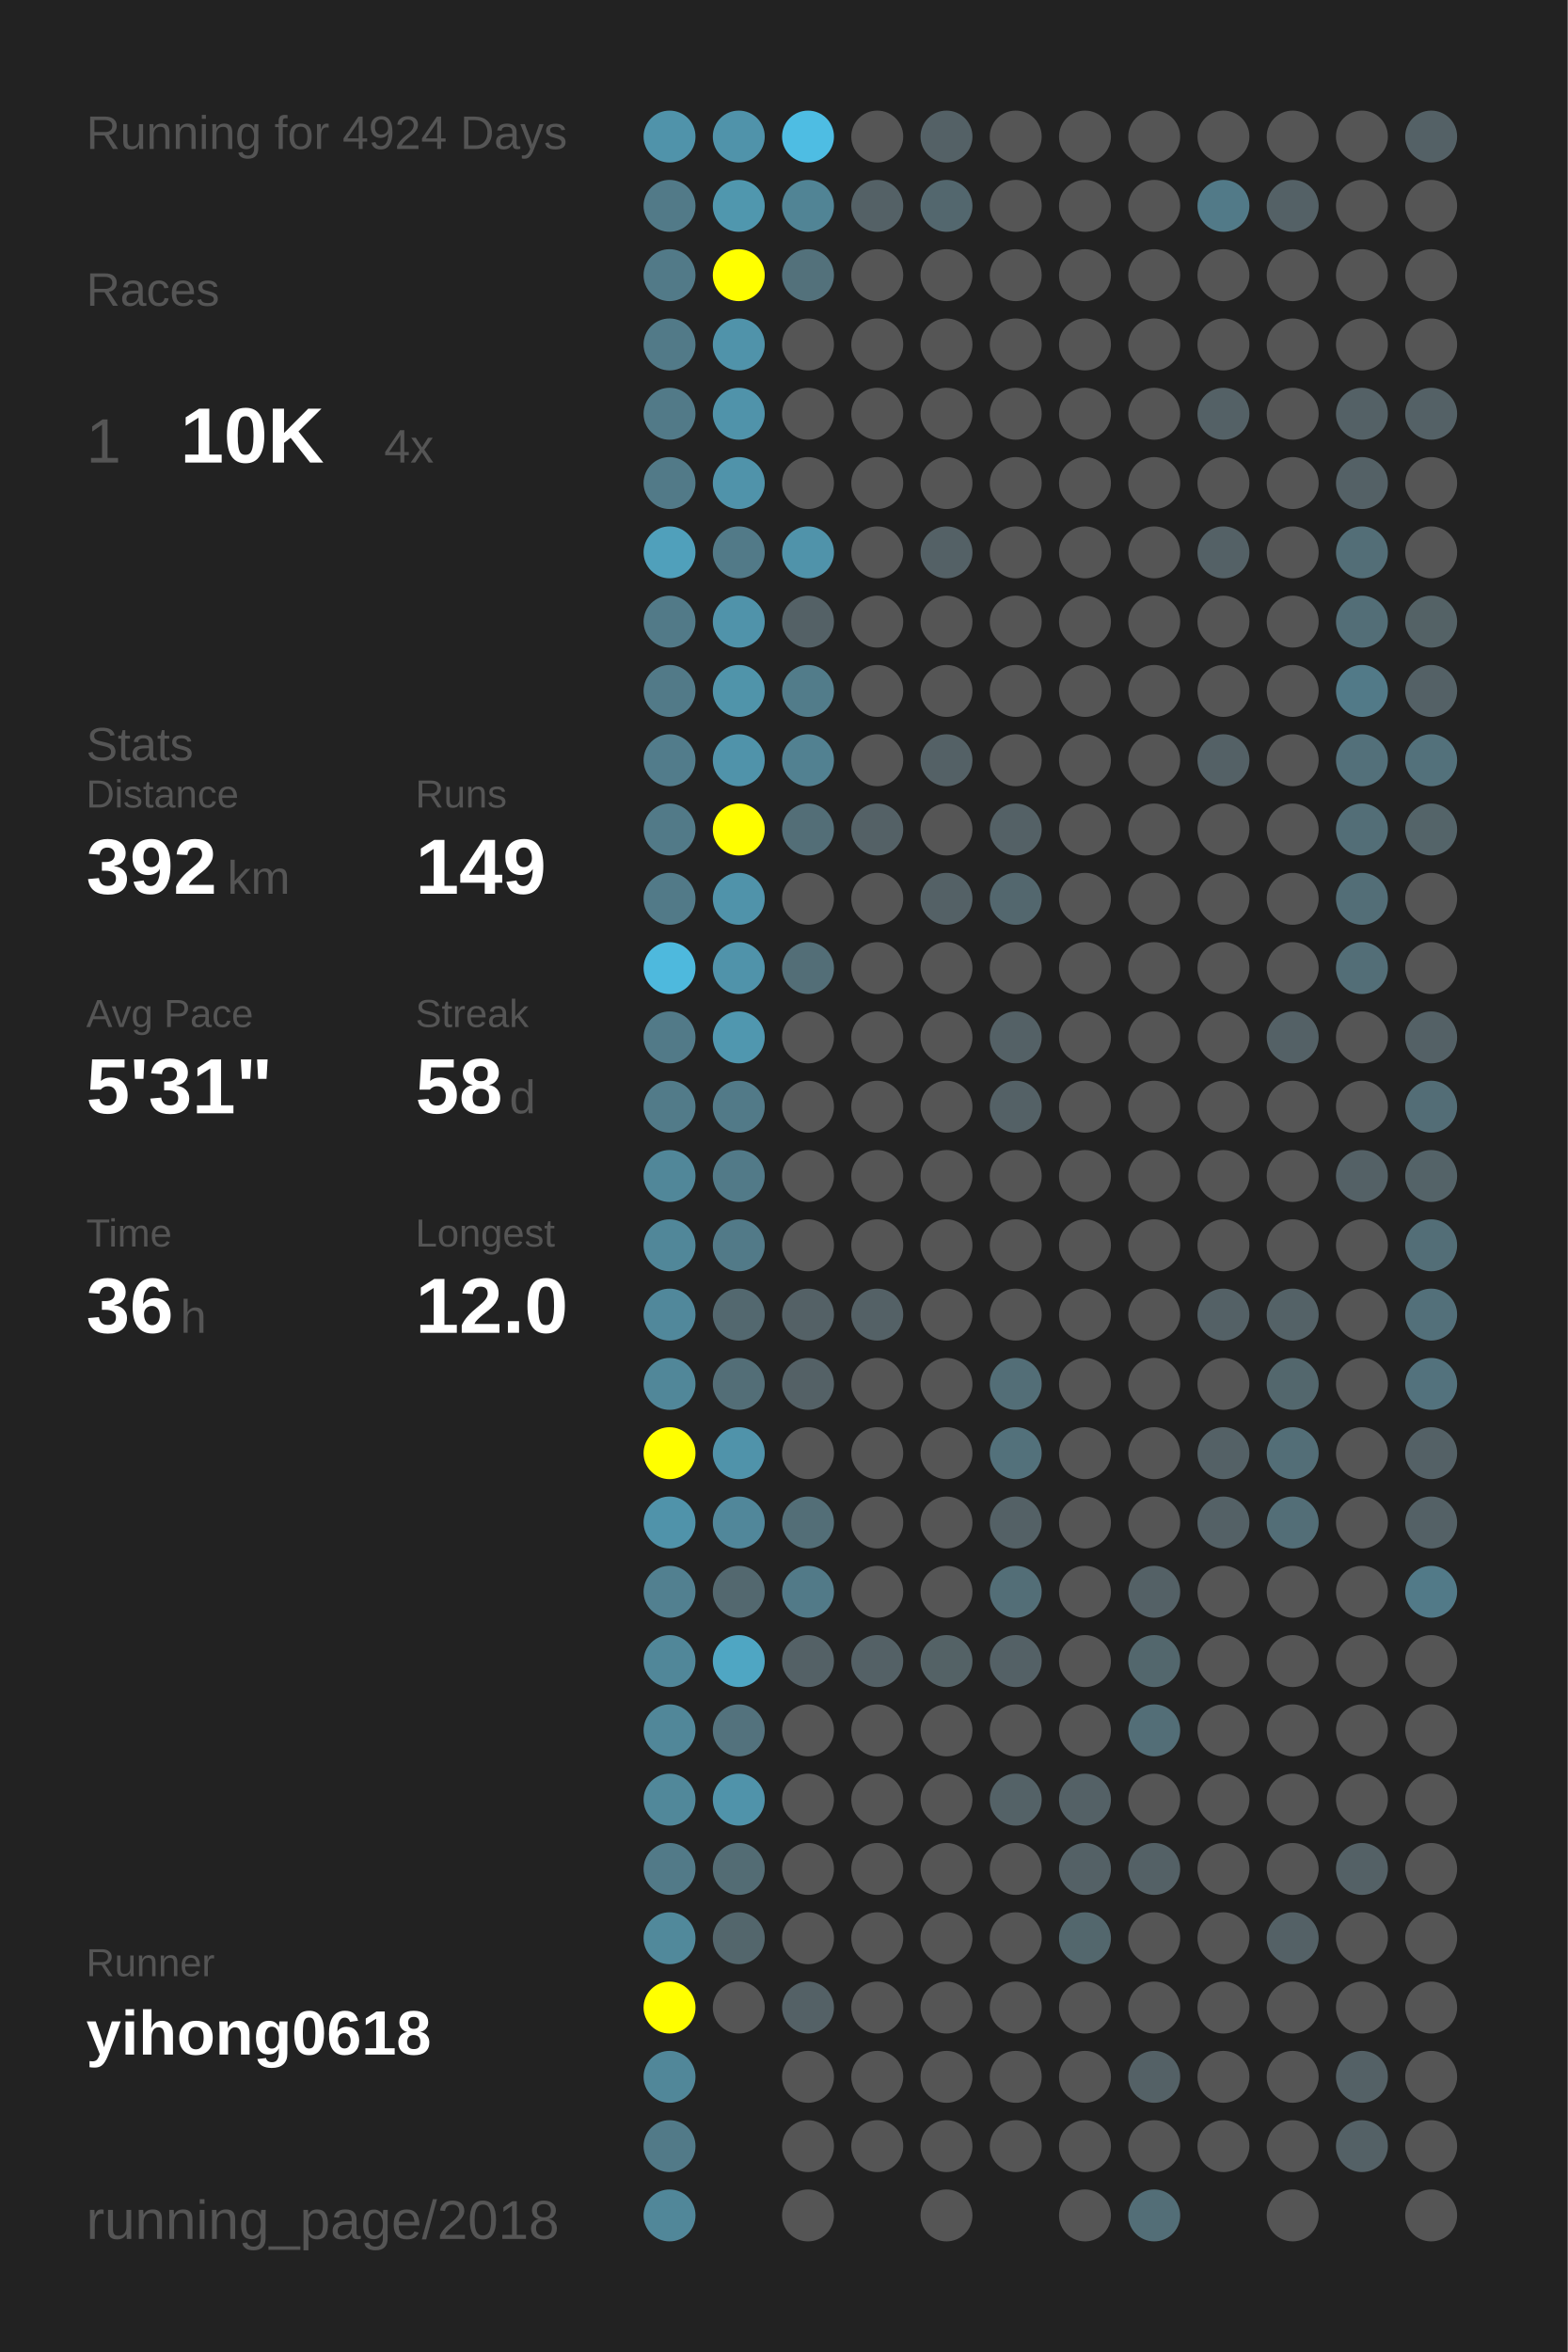
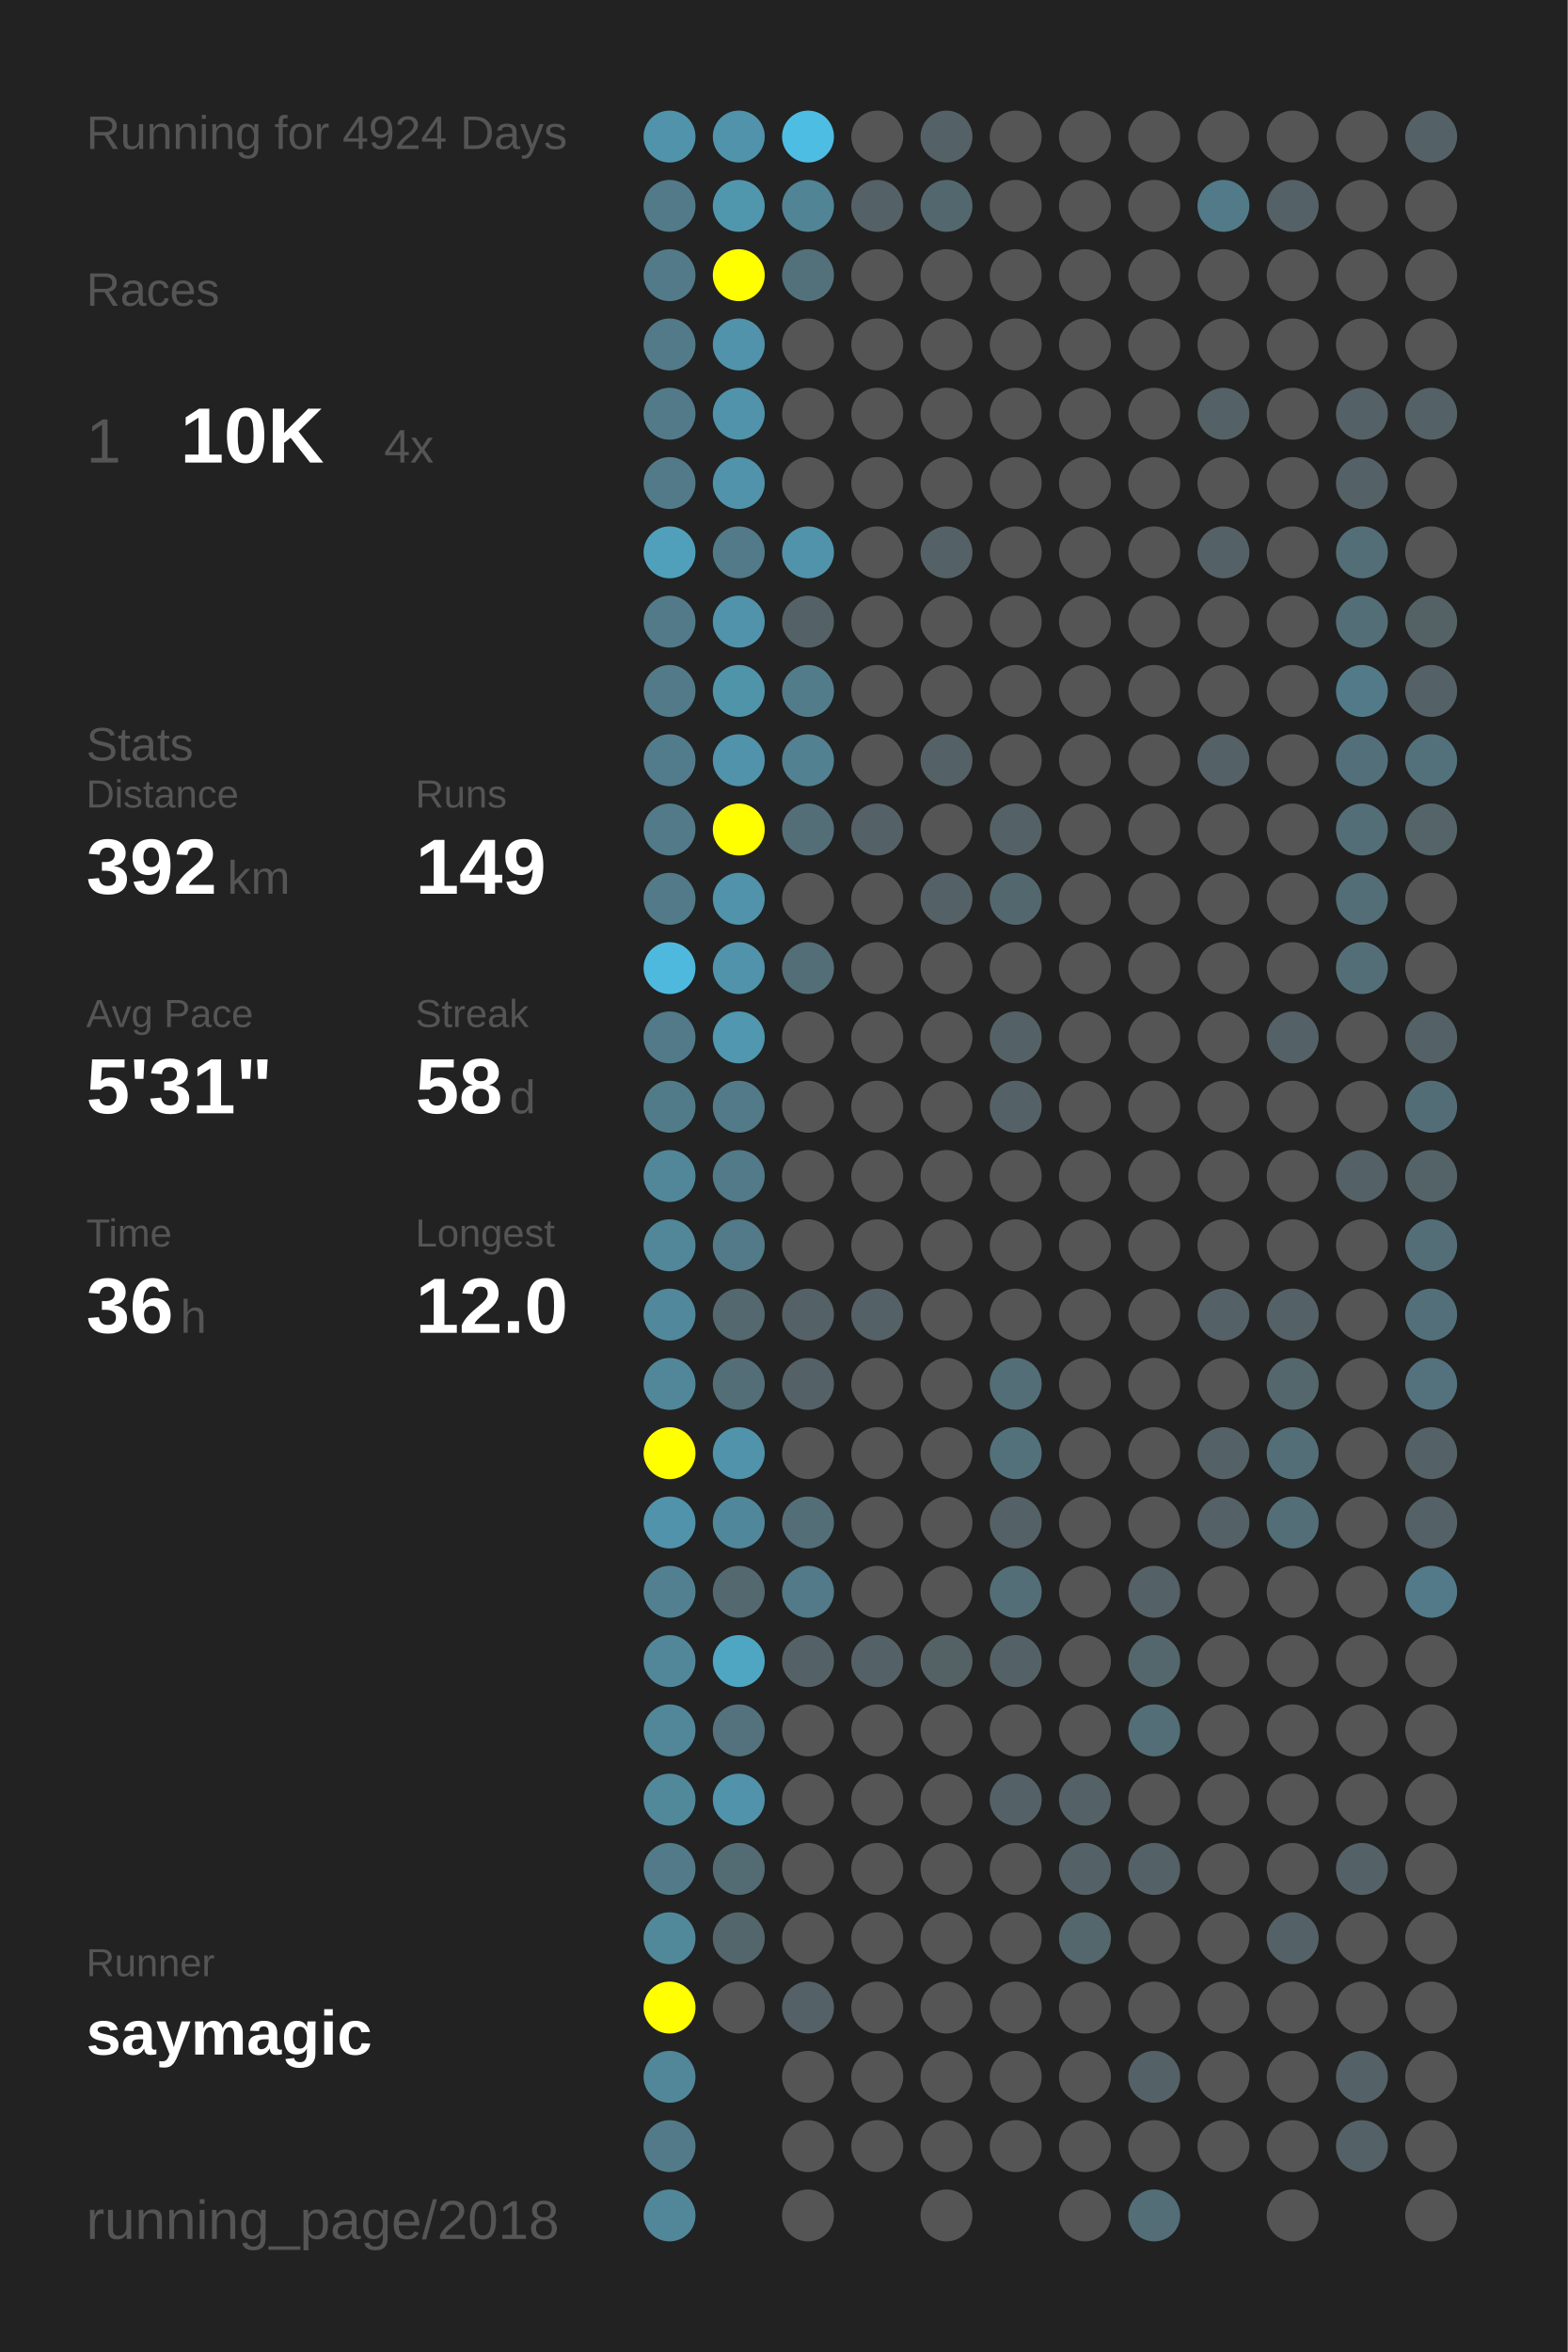
<svg xmlns="http://www.w3.org/2000/svg" baseProfile="full" height="300mm" version="1.1" viewBox="0,0,200,300" width="200mm">
  <defs />
  <rect fill="#222222" height="300" width="200" x="0" y="0" />
  <text fill="#555555" style="font-size:6px; font-family:Arial;" x="11" y="19">Running for 4924 Days</text>
  <text fill="#555555" style="font-size:6px; font-family:Arial;" x="11" y="39">Races</text>
  <text fill="#555555" style="font-size:8px; font-family:Arial;" x="11" y="59">1</text>
  <text fill="#FFFFFF" style="font-size:10px; font-family:Arial; font-weight:bold;" x="23" y="59">10K</text>
  <text fill="#555555" style="font-size:6px; font-family:Arial;" x="49" y="59">4x</text>
  <text fill="#555555" style="font-size:6px; font-family:Arial;" x="11" y="97">Stats</text>
  <text fill="#555555" style="font-size:5px; font-family:Arial;" x="11" y="103">Distance</text>
  <text fill="#FFFFFF" style="font-size:10px; font-family:Arial; font-weight:bold;" x="11" y="114">392</text>
  <text fill="#555555" style="font-size:6px; font-family:Arial;" x="29" y="114">km</text>
  <text fill="#555555" style="font-size:5px; font-family:Arial;" x="53" y="103">Runs</text>
  <text fill="#FFFFFF" style="font-size:10px; font-family:Arial; font-weight:bold;" x="53" y="114">149</text>
  <text fill="#555555" style="font-size:5px; font-family:Arial;" x="11" y="131">Avg Pace</text>
  <text fill="#FFFFFF" style="font-size:10px; font-family:Arial; font-weight:bold;" x="11" y="142">5'31"</text>
  <text fill="#555555" style="font-size:5px; font-family:Arial;" x="53" y="131">Streak</text>
  <text fill="#FFFFFF" style="font-size:10px; font-family:Arial; font-weight:bold;" x="53" y="142">58</text>
  <text fill="#555555" style="font-size:6px; font-family:Arial;" x="65" y="142">d</text>
  <text fill="#555555" style="font-size:5px; font-family:Arial;" x="11" y="159">Time</text>
  <text fill="#FFFFFF" style="font-size:10px; font-family:Arial; font-weight:bold;" x="11" y="170">36</text>
  <text fill="#555555" style="font-size:6px; font-family:Arial;" x="23" y="170">h</text>
  <text fill="#555555" style="font-size:5px; font-family:Arial;" x="53" y="159">Longest</text>
  <text fill="#FFFFFF" style="font-size:10px; font-family:Arial; font-weight:bold;" x="53" y="170">12.0</text>
  <text fill="#555555" style="font-size:5px; font-family:Arial;" x="11" y="252.065">Runner</text>
-   <text fill="#FFFFFF" style="font-size:8px; font-family:Arial; font-weight:bold;" x="11" y="262.065">yihong0618</text>
+   <text fill="#FFFFFF" style="font-size:8px; font-family:Arial; font-weight:bold;" x="11" y="262.065">saymagic</text>
  <text fill="#555555" style="font-size:7px; font-family:Arial;" x="11" y="285.581">running_page/2018</text>
  <circle cx="85.417" cy="17.419" fill="#5093aa" r="3.312" />
  <circle cx="85.417" cy="26.258" fill="#527a88" r="3.312" />
  <circle cx="85.417" cy="35.097" fill="#527a88" r="3.312" />
  <circle cx="85.417" cy="43.935" fill="#527a88" r="3.312" />
  <circle cx="85.417" cy="52.774" fill="#527a88" r="3.312" />
  <circle cx="85.417" cy="61.613" fill="#527a88" r="3.312" />
  <circle cx="85.417" cy="70.452" fill="#50a0bb" r="3.312" />
  <circle cx="85.417" cy="79.29" fill="#527a88" r="3.312" />
  <circle cx="85.417" cy="88.129" fill="#527a88" r="3.312" />
  <circle cx="85.417" cy="96.968" fill="#527c8b" r="3.312" />
  <circle cx="85.417" cy="105.806" fill="#527a88" r="3.312" />
  <circle cx="85.417" cy="114.645" fill="#527a88" r="3.312" />
  <circle cx="85.417" cy="123.484" fill="#4eb9dd" r="3.312" />
  <circle cx="85.417" cy="132.323" fill="#527a88" r="3.312" />
  <circle cx="85.417" cy="141.161" fill="#527b89" r="3.312" />
  <circle cx="85.417" cy="150" fill="#518799" r="3.312" />
  <circle cx="85.417" cy="158.839" fill="#518799" r="3.312" />
  <circle cx="85.417" cy="167.677" fill="#51889b" r="3.312" />
  <circle cx="85.417" cy="176.516" fill="#518799" r="3.312" />
  <circle cx="85.417" cy="185.355" fill="#FFFF00" r="3.312" />
  <circle cx="85.417" cy="194.194" fill="#5093aa" r="3.312" />
  <circle cx="85.417" cy="203.032" fill="#528090" r="3.312" />
  <circle cx="85.417" cy="211.871" fill="#518799" r="3.312" />
  <circle cx="85.417" cy="220.71" fill="#518799" r="3.312" />
  <circle cx="85.417" cy="229.548" fill="#51889a" r="3.312" />
  <circle cx="85.417" cy="238.387" fill="#527a88" r="3.312" />
  <circle cx="85.417" cy="247.226" fill="#51899b" r="3.312" />
  <circle cx="85.417" cy="256.065" fill="#FFFF00" r="3.312" />
  <circle cx="85.417" cy="264.903" fill="#518799" r="3.312" />
  <circle cx="85.417" cy="273.742" fill="#527a88" r="3.312" />
  <circle cx="85.417" cy="282.581" fill="#518799" r="3.312" />
  <circle cx="94.25" cy="17.419" fill="#5093aa" r="3.312" />
  <circle cx="94.25" cy="26.258" fill="#5097ae" r="3.312" />
  <circle cx="94.25" cy="35.097" fill="#FFFF00" r="3.312" />
  <circle cx="94.25" cy="43.935" fill="#5093aa" r="3.312" />
  <circle cx="94.25" cy="52.774" fill="#5093aa" r="3.312" />
  <circle cx="94.25" cy="61.613" fill="#5093aa" r="3.312" />
  <circle cx="94.25" cy="70.452" fill="#527a88" r="3.312" />
  <circle cx="94.25" cy="79.29" fill="#5093aa" r="3.312" />
  <circle cx="94.25" cy="88.129" fill="#5094aa" r="3.312" />
  <circle cx="94.25" cy="96.968" fill="#5093aa" r="3.312" />
  <circle cx="94.25" cy="105.806" fill="#FFFF00" r="3.312" />
  <circle cx="94.25" cy="114.645" fill="#5093aa" r="3.312" />
  <circle cx="94.25" cy="123.484" fill="#5093aa" r="3.312" />
  <circle cx="94.25" cy="132.323" fill="#5097af" r="3.312" />
  <circle cx="94.25" cy="141.161" fill="#527a88" r="3.312" />
  <circle cx="94.25" cy="150" fill="#527a88" r="3.312" />
  <circle cx="94.25" cy="158.839" fill="#527a88" r="3.312" />
  <circle cx="94.25" cy="167.677" fill="#53686f" r="3.312" />
  <circle cx="94.25" cy="176.516" fill="#536e77" r="3.312" />
  <circle cx="94.25" cy="185.355" fill="#5093aa" r="3.312" />
  <circle cx="94.25" cy="194.194" fill="#51879a" r="3.312" />
  <circle cx="94.25" cy="203.032" fill="#53686f" r="3.312" />
  <circle cx="94.25" cy="211.871" fill="#4fa6c3" r="3.312" />
  <circle cx="94.25" cy="220.71" fill="#53727d" r="3.312" />
  <circle cx="94.25" cy="229.548" fill="#5093aa" r="3.312" />
  <circle cx="94.25" cy="238.387" fill="#536c74" r="3.312" />
  <circle cx="94.25" cy="247.226" fill="#53666c" r="3.312" />
  <circle cx="94.25" cy="256.065" fill="#555555" r="3.312" />
  <circle cx="103.083" cy="17.419" fill="#4ebde3" r="3.312" />
  <circle cx="103.083" cy="26.258" fill="#518495" r="3.312" />
  <circle cx="103.083" cy="35.097" fill="#53717b" r="3.312" />
  <circle cx="103.083" cy="43.935" fill="#555555" r="3.312" />
  <circle cx="103.083" cy="52.774" fill="#555555" r="3.312" />
  <circle cx="103.083" cy="61.613" fill="#555555" r="3.312" />
  <circle cx="103.083" cy="70.452" fill="#5093aa" r="3.312" />
  <circle cx="103.083" cy="79.29" fill="#546166" r="3.312" />
  <circle cx="103.083" cy="88.129" fill="#527c8a" r="3.312" />
  <circle cx="103.083" cy="96.968" fill="#528191" r="3.312" />
  <circle cx="103.083" cy="105.806" fill="#536e77" r="3.312" />
  <circle cx="103.083" cy="114.645" fill="#555555" r="3.312" />
  <circle cx="103.083" cy="123.484" fill="#536e77" r="3.312" />
  <circle cx="103.083" cy="132.323" fill="#555555" r="3.312" />
  <circle cx="103.083" cy="141.161" fill="#555555" r="3.312" />
  <circle cx="103.083" cy="150" fill="#555555" r="3.312" />
  <circle cx="103.083" cy="158.839" fill="#555555" r="3.312" />
  <circle cx="103.083" cy="167.677" fill="#546166" r="3.312" />
  <circle cx="103.083" cy="176.516" fill="#546166" r="3.312" />
  <circle cx="103.083" cy="185.355" fill="#555555" r="3.312" />
  <circle cx="103.083" cy="194.194" fill="#536e77" r="3.312" />
  <circle cx="103.083" cy="203.032" fill="#527a88" r="3.312" />
  <circle cx="103.083" cy="211.871" fill="#546166" r="3.312" />
  <circle cx="103.083" cy="220.71" fill="#555555" r="3.312" />
  <circle cx="103.083" cy="229.548" fill="#555555" r="3.312" />
  <circle cx="103.083" cy="238.387" fill="#555555" r="3.312" />
  <circle cx="103.083" cy="247.226" fill="#555555" r="3.312" />
  <circle cx="103.083" cy="256.065" fill="#546166" r="3.312" />
  <circle cx="103.083" cy="264.903" fill="#555555" r="3.312" />
  <circle cx="103.083" cy="273.742" fill="#555555" r="3.312" />
  <circle cx="103.083" cy="282.581" fill="#555555" r="3.312" />
  <circle cx="111.917" cy="17.419" fill="#555555" r="3.312" />
  <circle cx="111.917" cy="26.258" fill="#546166" r="3.312" />
  <circle cx="111.917" cy="35.097" fill="#555555" r="3.312" />
  <circle cx="111.917" cy="43.935" fill="#555555" r="3.312" />
  <circle cx="111.917" cy="52.774" fill="#555555" r="3.312" />
  <circle cx="111.917" cy="61.613" fill="#555555" r="3.312" />
  <circle cx="111.917" cy="70.452" fill="#555555" r="3.312" />
  <circle cx="111.917" cy="79.29" fill="#555555" r="3.312" />
  <circle cx="111.917" cy="88.129" fill="#555555" r="3.312" />
  <circle cx="111.917" cy="96.968" fill="#555555" r="3.312" />
  <circle cx="111.917" cy="105.806" fill="#546166" r="3.312" />
  <circle cx="111.917" cy="114.645" fill="#555555" r="3.312" />
  <circle cx="111.917" cy="123.484" fill="#555555" r="3.312" />
  <circle cx="111.917" cy="132.323" fill="#555555" r="3.312" />
  <circle cx="111.917" cy="141.161" fill="#555555" r="3.312" />
  <circle cx="111.917" cy="150" fill="#555555" r="3.312" />
  <circle cx="111.917" cy="158.839" fill="#555555" r="3.312" />
  <circle cx="111.917" cy="167.677" fill="#546166" r="3.312" />
  <circle cx="111.917" cy="176.516" fill="#555555" r="3.312" />
  <circle cx="111.917" cy="185.355" fill="#555555" r="3.312" />
  <circle cx="111.917" cy="194.194" fill="#555555" r="3.312" />
  <circle cx="111.917" cy="203.032" fill="#555555" r="3.312" />
  <circle cx="111.917" cy="211.871" fill="#546166" r="3.312" />
  <circle cx="111.917" cy="220.71" fill="#555555" r="3.312" />
  <circle cx="111.917" cy="229.548" fill="#555555" r="3.312" />
  <circle cx="111.917" cy="238.387" fill="#555555" r="3.312" />
  <circle cx="111.917" cy="247.226" fill="#555555" r="3.312" />
  <circle cx="111.917" cy="256.065" fill="#555555" r="3.312" />
  <circle cx="111.917" cy="264.903" fill="#555555" r="3.312" />
  <circle cx="111.917" cy="273.742" fill="#555555" r="3.312" />
  <circle cx="120.75" cy="17.419" fill="#546166" r="3.312" />
  <circle cx="120.75" cy="26.258" fill="#53676e" r="3.312" />
  <circle cx="120.75" cy="35.097" fill="#555555" r="3.312" />
  <circle cx="120.75" cy="43.935" fill="#555555" r="3.312" />
  <circle cx="120.75" cy="52.774" fill="#555555" r="3.312" />
  <circle cx="120.75" cy="61.613" fill="#555555" r="3.312" />
  <circle cx="120.75" cy="70.452" fill="#546166" r="3.312" />
  <circle cx="120.75" cy="79.29" fill="#555555" r="3.312" />
  <circle cx="120.75" cy="88.129" fill="#555555" r="3.312" />
  <circle cx="120.75" cy="96.968" fill="#546166" r="3.312" />
  <circle cx="120.75" cy="105.806" fill="#555555" r="3.312" />
  <circle cx="120.75" cy="114.645" fill="#546166" r="3.312" />
  <circle cx="120.75" cy="123.484" fill="#555555" r="3.312" />
  <circle cx="120.75" cy="132.323" fill="#555555" r="3.312" />
  <circle cx="120.75" cy="141.161" fill="#555555" r="3.312" />
  <circle cx="120.75" cy="150" fill="#555555" r="3.312" />
  <circle cx="120.75" cy="158.839" fill="#555555" r="3.312" />
  <circle cx="120.75" cy="167.677" fill="#555555" r="3.312" />
  <circle cx="120.75" cy="176.516" fill="#555555" r="3.312" />
  <circle cx="120.75" cy="185.355" fill="#555555" r="3.312" />
  <circle cx="120.75" cy="194.194" fill="#555555" r="3.312" />
  <circle cx="120.75" cy="203.032" fill="#555555" r="3.312" />
  <circle cx="120.75" cy="211.871" fill="#546266" r="3.312" />
  <circle cx="120.75" cy="220.71" fill="#555555" r="3.312" />
  <circle cx="120.75" cy="229.548" fill="#555555" r="3.312" />
  <circle cx="120.75" cy="238.387" fill="#555555" r="3.312" />
  <circle cx="120.75" cy="247.226" fill="#555555" r="3.312" />
  <circle cx="120.75" cy="256.065" fill="#555555" r="3.312" />
  <circle cx="120.75" cy="264.903" fill="#555555" r="3.312" />
  <circle cx="120.75" cy="273.742" fill="#555555" r="3.312" />
  <circle cx="120.75" cy="282.581" fill="#555555" r="3.312" />
  <circle cx="129.583" cy="17.419" fill="#555555" r="3.312" />
  <circle cx="129.583" cy="26.258" fill="#555555" r="3.312" />
  <circle cx="129.583" cy="35.097" fill="#555555" r="3.312" />
  <circle cx="129.583" cy="43.935" fill="#555555" r="3.312" />
  <circle cx="129.583" cy="52.774" fill="#555555" r="3.312" />
  <circle cx="129.583" cy="61.613" fill="#555555" r="3.312" />
  <circle cx="129.583" cy="70.452" fill="#555555" r="3.312" />
  <circle cx="129.583" cy="79.29" fill="#555555" r="3.312" />
  <circle cx="129.583" cy="88.129" fill="#555555" r="3.312" />
  <circle cx="129.583" cy="96.968" fill="#555555" r="3.312" />
  <circle cx="129.583" cy="105.806" fill="#546166" r="3.312" />
  <circle cx="129.583" cy="114.645" fill="#53676e" r="3.312" />
  <circle cx="129.583" cy="123.484" fill="#555555" r="3.312" />
  <circle cx="129.583" cy="132.323" fill="#546166" r="3.312" />
  <circle cx="129.583" cy="141.161" fill="#546166" r="3.312" />
  <circle cx="129.583" cy="150" fill="#555555" r="3.312" />
  <circle cx="129.583" cy="158.839" fill="#555555" r="3.312" />
  <circle cx="129.583" cy="167.677" fill="#555555" r="3.312" />
  <circle cx="129.583" cy="176.516" fill="#536e77" r="3.312" />
  <circle cx="129.583" cy="185.355" fill="#53717b" r="3.312" />
  <circle cx="129.583" cy="194.194" fill="#546166" r="3.312" />
  <circle cx="129.583" cy="203.032" fill="#536e77" r="3.312" />
  <circle cx="129.583" cy="211.871" fill="#546166" r="3.312" />
  <circle cx="129.583" cy="220.71" fill="#555555" r="3.312" />
  <circle cx="129.583" cy="229.548" fill="#546267" r="3.312" />
  <circle cx="129.583" cy="238.387" fill="#555555" r="3.312" />
  <circle cx="129.583" cy="247.226" fill="#555555" r="3.312" />
  <circle cx="129.583" cy="256.065" fill="#555555" r="3.312" />
  <circle cx="129.583" cy="264.903" fill="#555555" r="3.312" />
  <circle cx="129.583" cy="273.742" fill="#555555" r="3.312" />
  <circle cx="138.417" cy="17.419" fill="#555555" r="3.312" />
  <circle cx="138.417" cy="26.258" fill="#555555" r="3.312" />
  <circle cx="138.417" cy="35.097" fill="#555555" r="3.312" />
  <circle cx="138.417" cy="43.935" fill="#555555" r="3.312" />
  <circle cx="138.417" cy="52.774" fill="#555555" r="3.312" />
  <circle cx="138.417" cy="61.613" fill="#555555" r="3.312" />
  <circle cx="138.417" cy="70.452" fill="#555555" r="3.312" />
  <circle cx="138.417" cy="79.29" fill="#555555" r="3.312" />
  <circle cx="138.417" cy="88.129" fill="#555555" r="3.312" />
  <circle cx="138.417" cy="96.968" fill="#555555" r="3.312" />
  <circle cx="138.417" cy="105.806" fill="#555555" r="3.312" />
  <circle cx="138.417" cy="114.645" fill="#555555" r="3.312" />
  <circle cx="138.417" cy="123.484" fill="#555555" r="3.312" />
  <circle cx="138.417" cy="132.323" fill="#555555" r="3.312" />
  <circle cx="138.417" cy="141.161" fill="#555555" r="3.312" />
  <circle cx="138.417" cy="150" fill="#555555" r="3.312" />
  <circle cx="138.417" cy="158.839" fill="#555555" r="3.312" />
  <circle cx="138.417" cy="167.677" fill="#555555" r="3.312" />
  <circle cx="138.417" cy="176.516" fill="#555555" r="3.312" />
  <circle cx="138.417" cy="185.355" fill="#555555" r="3.312" />
  <circle cx="138.417" cy="194.194" fill="#555555" r="3.312" />
  <circle cx="138.417" cy="203.032" fill="#555555" r="3.312" />
  <circle cx="138.417" cy="211.871" fill="#555555" r="3.312" />
  <circle cx="138.417" cy="220.71" fill="#555555" r="3.312" />
  <circle cx="138.417" cy="229.548" fill="#546166" r="3.312" />
  <circle cx="138.417" cy="238.387" fill="#546166" r="3.312" />
  <circle cx="138.417" cy="247.226" fill="#53676d" r="3.312" />
  <circle cx="138.417" cy="256.065" fill="#555555" r="3.312" />
  <circle cx="138.417" cy="264.903" fill="#555555" r="3.312" />
  <circle cx="138.417" cy="273.742" fill="#555555" r="3.312" />
  <circle cx="138.417" cy="282.581" fill="#555555" r="3.312" />
  <circle cx="147.25" cy="17.419" fill="#555555" r="3.312" />
  <circle cx="147.25" cy="26.258" fill="#555555" r="3.312" />
  <circle cx="147.25" cy="35.097" fill="#555555" r="3.312" />
  <circle cx="147.25" cy="43.935" fill="#555555" r="3.312" />
  <circle cx="147.25" cy="52.774" fill="#555555" r="3.312" />
  <circle cx="147.25" cy="61.613" fill="#555555" r="3.312" />
  <circle cx="147.25" cy="70.452" fill="#555555" r="3.312" />
  <circle cx="147.25" cy="79.29" fill="#555555" r="3.312" />
  <circle cx="147.25" cy="88.129" fill="#555555" r="3.312" />
  <circle cx="147.25" cy="96.968" fill="#555555" r="3.312" />
  <circle cx="147.25" cy="105.806" fill="#555555" r="3.312" />
  <circle cx="147.25" cy="114.645" fill="#555555" r="3.312" />
  <circle cx="147.25" cy="123.484" fill="#555555" r="3.312" />
  <circle cx="147.25" cy="132.323" fill="#555555" r="3.312" />
  <circle cx="147.25" cy="141.161" fill="#555555" r="3.312" />
  <circle cx="147.25" cy="150" fill="#555555" r="3.312" />
  <circle cx="147.25" cy="158.839" fill="#555555" r="3.312" />
  <circle cx="147.25" cy="167.677" fill="#555555" r="3.312" />
  <circle cx="147.25" cy="176.516" fill="#555555" r="3.312" />
  <circle cx="147.25" cy="185.355" fill="#555555" r="3.312" />
  <circle cx="147.25" cy="194.194" fill="#555555" r="3.312" />
  <circle cx="147.25" cy="203.032" fill="#546166" r="3.312" />
  <circle cx="147.25" cy="211.871" fill="#53676d" r="3.312" />
  <circle cx="147.25" cy="220.71" fill="#536e77" r="3.312" />
  <circle cx="147.25" cy="229.548" fill="#555555" r="3.312" />
  <circle cx="147.25" cy="238.387" fill="#546166" r="3.312" />
  <circle cx="147.25" cy="247.226" fill="#555555" r="3.312" />
  <circle cx="147.25" cy="256.065" fill="#555555" r="3.312" />
  <circle cx="147.25" cy="264.903" fill="#546166" r="3.312" />
  <circle cx="147.25" cy="273.742" fill="#555555" r="3.312" />
  <circle cx="147.25" cy="282.581" fill="#536e77" r="3.312" />
  <circle cx="156.083" cy="17.419" fill="#555555" r="3.312" />
  <circle cx="156.083" cy="26.258" fill="#527a88" r="3.312" />
  <circle cx="156.083" cy="35.097" fill="#555555" r="3.312" />
  <circle cx="156.083" cy="43.935" fill="#555555" r="3.312" />
  <circle cx="156.083" cy="52.774" fill="#546166" r="3.312" />
  <circle cx="156.083" cy="61.613" fill="#555555" r="3.312" />
  <circle cx="156.083" cy="70.452" fill="#546166" r="3.312" />
  <circle cx="156.083" cy="79.29" fill="#555555" r="3.312" />
  <circle cx="156.083" cy="88.129" fill="#555555" r="3.312" />
  <circle cx="156.083" cy="96.968" fill="#546166" r="3.312" />
  <circle cx="156.083" cy="105.806" fill="#555555" r="3.312" />
  <circle cx="156.083" cy="114.645" fill="#555555" r="3.312" />
  <circle cx="156.083" cy="123.484" fill="#555555" r="3.312" />
  <circle cx="156.083" cy="132.323" fill="#555555" r="3.312" />
  <circle cx="156.083" cy="141.161" fill="#555555" r="3.312" />
  <circle cx="156.083" cy="150" fill="#555555" r="3.312" />
  <circle cx="156.083" cy="158.839" fill="#555555" r="3.312" />
  <circle cx="156.083" cy="167.677" fill="#546166" r="3.312" />
  <circle cx="156.083" cy="176.516" fill="#555555" r="3.312" />
  <circle cx="156.083" cy="185.355" fill="#546166" r="3.312" />
  <circle cx="156.083" cy="194.194" fill="#546166" r="3.312" />
  <circle cx="156.083" cy="203.032" fill="#555555" r="3.312" />
  <circle cx="156.083" cy="211.871" fill="#555555" r="3.312" />
  <circle cx="156.083" cy="220.71" fill="#555555" r="3.312" />
  <circle cx="156.083" cy="229.548" fill="#555555" r="3.312" />
  <circle cx="156.083" cy="238.387" fill="#555555" r="3.312" />
  <circle cx="156.083" cy="247.226" fill="#555555" r="3.312" />
  <circle cx="156.083" cy="256.065" fill="#555555" r="3.312" />
  <circle cx="156.083" cy="264.903" fill="#555555" r="3.312" />
  <circle cx="156.083" cy="273.742" fill="#555555" r="3.312" />
  <circle cx="164.917" cy="17.419" fill="#555555" r="3.312" />
  <circle cx="164.917" cy="26.258" fill="#546166" r="3.312" />
  <circle cx="164.917" cy="35.097" fill="#555555" r="3.312" />
  <circle cx="164.917" cy="43.935" fill="#555555" r="3.312" />
  <circle cx="164.917" cy="52.774" fill="#555555" r="3.312" />
  <circle cx="164.917" cy="61.613" fill="#555555" r="3.312" />
  <circle cx="164.917" cy="70.452" fill="#555555" r="3.312" />
  <circle cx="164.917" cy="79.29" fill="#555555" r="3.312" />
  <circle cx="164.917" cy="88.129" fill="#555555" r="3.312" />
  <circle cx="164.917" cy="96.968" fill="#555555" r="3.312" />
  <circle cx="164.917" cy="105.806" fill="#555555" r="3.312" />
  <circle cx="164.917" cy="114.645" fill="#555555" r="3.312" />
  <circle cx="164.917" cy="123.484" fill="#555555" r="3.312" />
  <circle cx="164.917" cy="132.323" fill="#546166" r="3.312" />
  <circle cx="164.917" cy="141.161" fill="#555555" r="3.312" />
  <circle cx="164.917" cy="150" fill="#555555" r="3.312" />
  <circle cx="164.917" cy="158.839" fill="#555555" r="3.312" />
  <circle cx="164.917" cy="167.677" fill="#546267" r="3.312" />
  <circle cx="164.917" cy="176.516" fill="#53676d" r="3.312" />
  <circle cx="164.917" cy="185.355" fill="#536e77" r="3.312" />
  <circle cx="164.917" cy="194.194" fill="#536e77" r="3.312" />
  <circle cx="164.917" cy="203.032" fill="#555555" r="3.312" />
  <circle cx="164.917" cy="211.871" fill="#555555" r="3.312" />
  <circle cx="164.917" cy="220.71" fill="#555555" r="3.312" />
  <circle cx="164.917" cy="229.548" fill="#555555" r="3.312" />
  <circle cx="164.917" cy="238.387" fill="#555555" r="3.312" />
  <circle cx="164.917" cy="247.226" fill="#546166" r="3.312" />
  <circle cx="164.917" cy="256.065" fill="#555555" r="3.312" />
  <circle cx="164.917" cy="264.903" fill="#555555" r="3.312" />
  <circle cx="164.917" cy="273.742" fill="#555555" r="3.312" />
  <circle cx="164.917" cy="282.581" fill="#555555" r="3.312" />
  <circle cx="173.75" cy="17.419" fill="#555555" r="3.312" />
  <circle cx="173.75" cy="26.258" fill="#555555" r="3.312" />
  <circle cx="173.75" cy="35.097" fill="#555555" r="3.312" />
  <circle cx="173.75" cy="43.935" fill="#555555" r="3.312" />
  <circle cx="173.75" cy="52.774" fill="#546166" r="3.312" />
  <circle cx="173.75" cy="61.613" fill="#546166" r="3.312" />
  <circle cx="173.75" cy="70.452" fill="#536e77" r="3.312" />
  <circle cx="173.75" cy="79.29" fill="#536e77" r="3.312" />
  <circle cx="173.75" cy="88.129" fill="#527a88" r="3.312" />
  <circle cx="173.75" cy="96.968" fill="#53707a" r="3.312" />
  <circle cx="173.75" cy="105.806" fill="#536e77" r="3.312" />
  <circle cx="173.75" cy="114.645" fill="#536e77" r="3.312" />
  <circle cx="173.75" cy="123.484" fill="#536e77" r="3.312" />
  <circle cx="173.75" cy="132.323" fill="#555555" r="3.312" />
  <circle cx="173.75" cy="141.161" fill="#555555" r="3.312" />
  <circle cx="173.75" cy="150" fill="#546166" r="3.312" />
  <circle cx="173.75" cy="158.839" fill="#555555" r="3.312" />
  <circle cx="173.75" cy="167.677" fill="#555555" r="3.312" />
  <circle cx="173.75" cy="176.516" fill="#555555" r="3.312" />
  <circle cx="173.75" cy="185.355" fill="#555555" r="3.312" />
  <circle cx="173.75" cy="194.194" fill="#555555" r="3.312" />
  <circle cx="173.75" cy="203.032" fill="#555555" r="3.312" />
  <circle cx="173.75" cy="211.871" fill="#555555" r="3.312" />
  <circle cx="173.75" cy="220.71" fill="#555555" r="3.312" />
  <circle cx="173.75" cy="229.548" fill="#555555" r="3.312" />
  <circle cx="173.75" cy="238.387" fill="#546166" r="3.312" />
  <circle cx="173.75" cy="247.226" fill="#555555" r="3.312" />
  <circle cx="173.75" cy="256.065" fill="#555555" r="3.312" />
  <circle cx="173.75" cy="264.903" fill="#546166" r="3.312" />
  <circle cx="173.75" cy="273.742" fill="#546166" r="3.312" />
  <circle cx="182.583" cy="17.419" fill="#546166" r="3.312" />
  <circle cx="182.583" cy="26.258" fill="#555555" r="3.312" />
  <circle cx="182.583" cy="35.097" fill="#555555" r="3.312" />
  <circle cx="182.583" cy="43.935" fill="#555555" r="3.312" />
  <circle cx="182.583" cy="52.774" fill="#546166" r="3.312" />
  <circle cx="182.583" cy="61.613" fill="#555555" r="3.312" />
  <circle cx="182.583" cy="70.452" fill="#555555" r="3.312" />
  <circle cx="182.583" cy="79.29" fill="#546266" r="3.312" />
  <circle cx="182.583" cy="88.129" fill="#546166" r="3.312" />
  <circle cx="182.583" cy="96.968" fill="#53717b" r="3.312" />
  <circle cx="182.583" cy="105.806" fill="#546469" r="3.312" />
  <circle cx="182.583" cy="114.645" fill="#555555" r="3.312" />
  <circle cx="182.583" cy="123.484" fill="#555555" r="3.312" />
  <circle cx="182.583" cy="132.323" fill="#546166" r="3.312" />
  <circle cx="182.583" cy="141.161" fill="#536d76" r="3.312" />
  <circle cx="182.583" cy="150" fill="#546368" r="3.312" />
  <circle cx="182.583" cy="158.839" fill="#536e77" r="3.312" />
  <circle cx="182.583" cy="167.677" fill="#53707a" r="3.312" />
  <circle cx="182.583" cy="176.516" fill="#53727d" r="3.312" />
  <circle cx="182.583" cy="185.355" fill="#546166" r="3.312" />
  <circle cx="182.583" cy="194.194" fill="#546166" r="3.312" />
  <circle cx="182.583" cy="203.032" fill="#527a88" r="3.312" />
  <circle cx="182.583" cy="211.871" fill="#555555" r="3.312" />
  <circle cx="182.583" cy="220.71" fill="#555555" r="3.312" />
  <circle cx="182.583" cy="229.548" fill="#555555" r="3.312" />
  <circle cx="182.583" cy="238.387" fill="#555555" r="3.312" />
  <circle cx="182.583" cy="247.226" fill="#555555" r="3.312" />
  <circle cx="182.583" cy="256.065" fill="#555555" r="3.312" />
  <circle cx="182.583" cy="264.903" fill="#555555" r="3.312" />
  <circle cx="182.583" cy="273.742" fill="#555555" r="3.312" />
  <circle cx="182.583" cy="282.581" fill="#555555" r="3.312" />
</svg>
